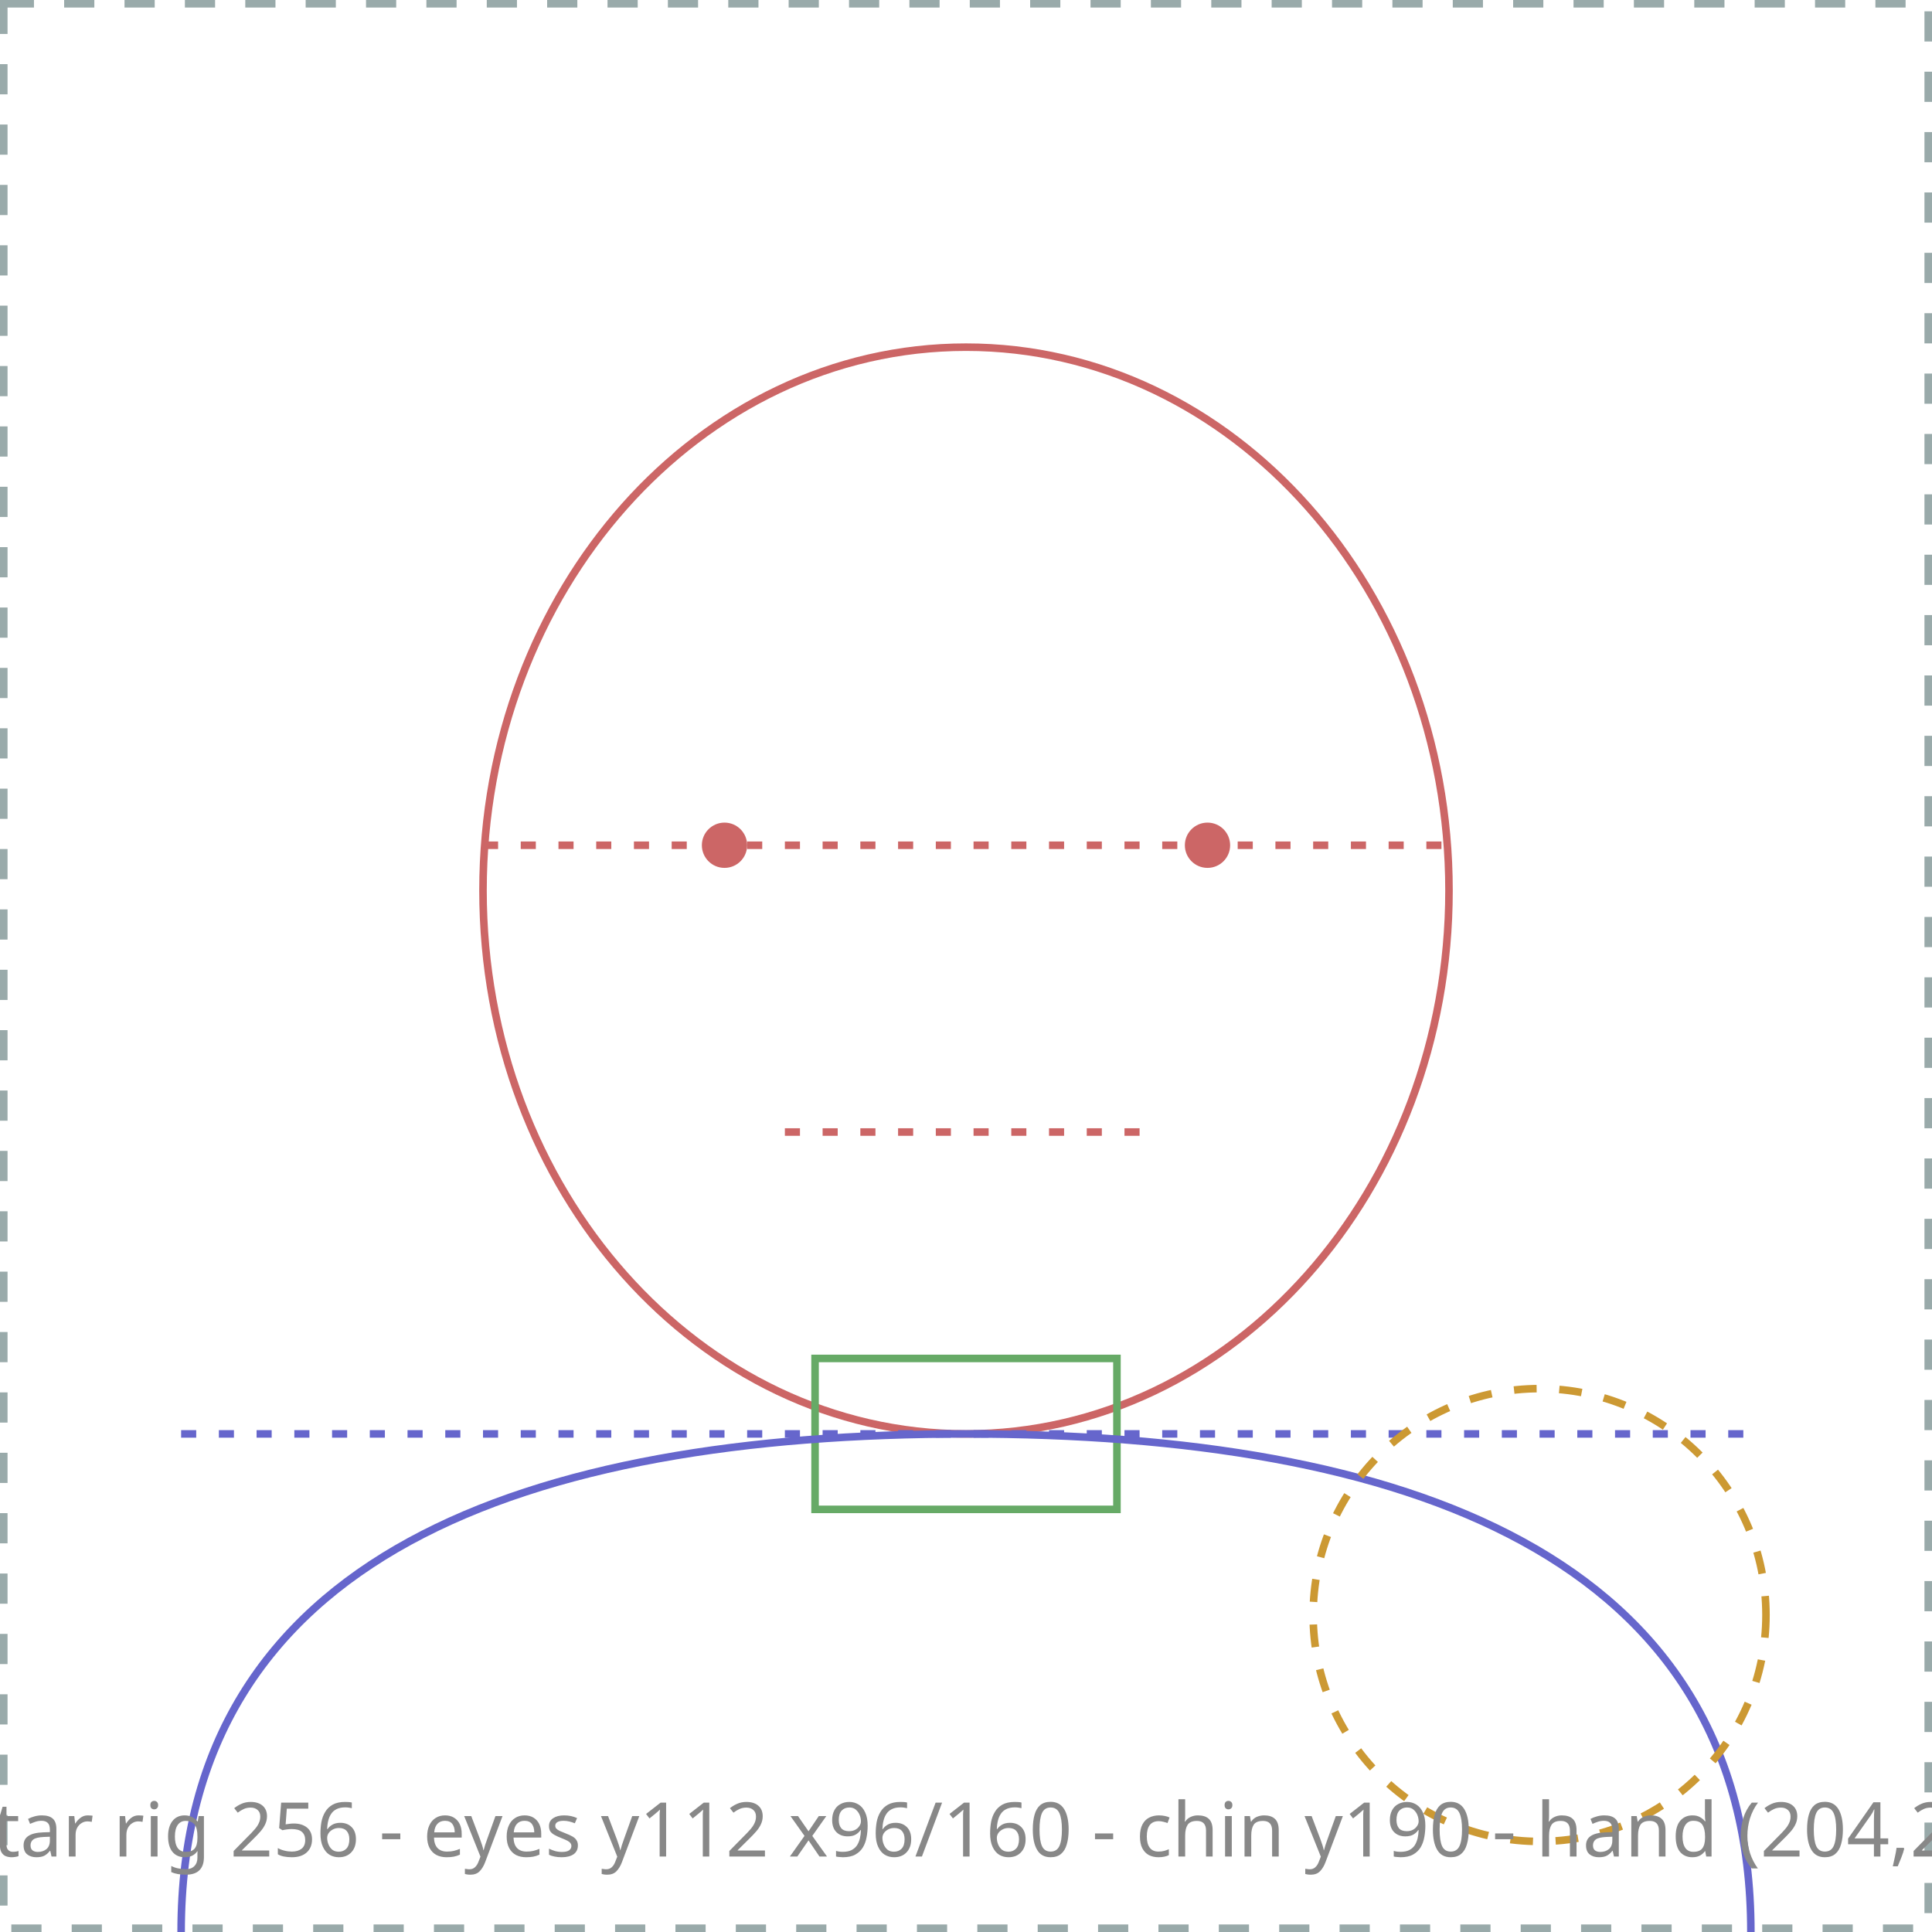
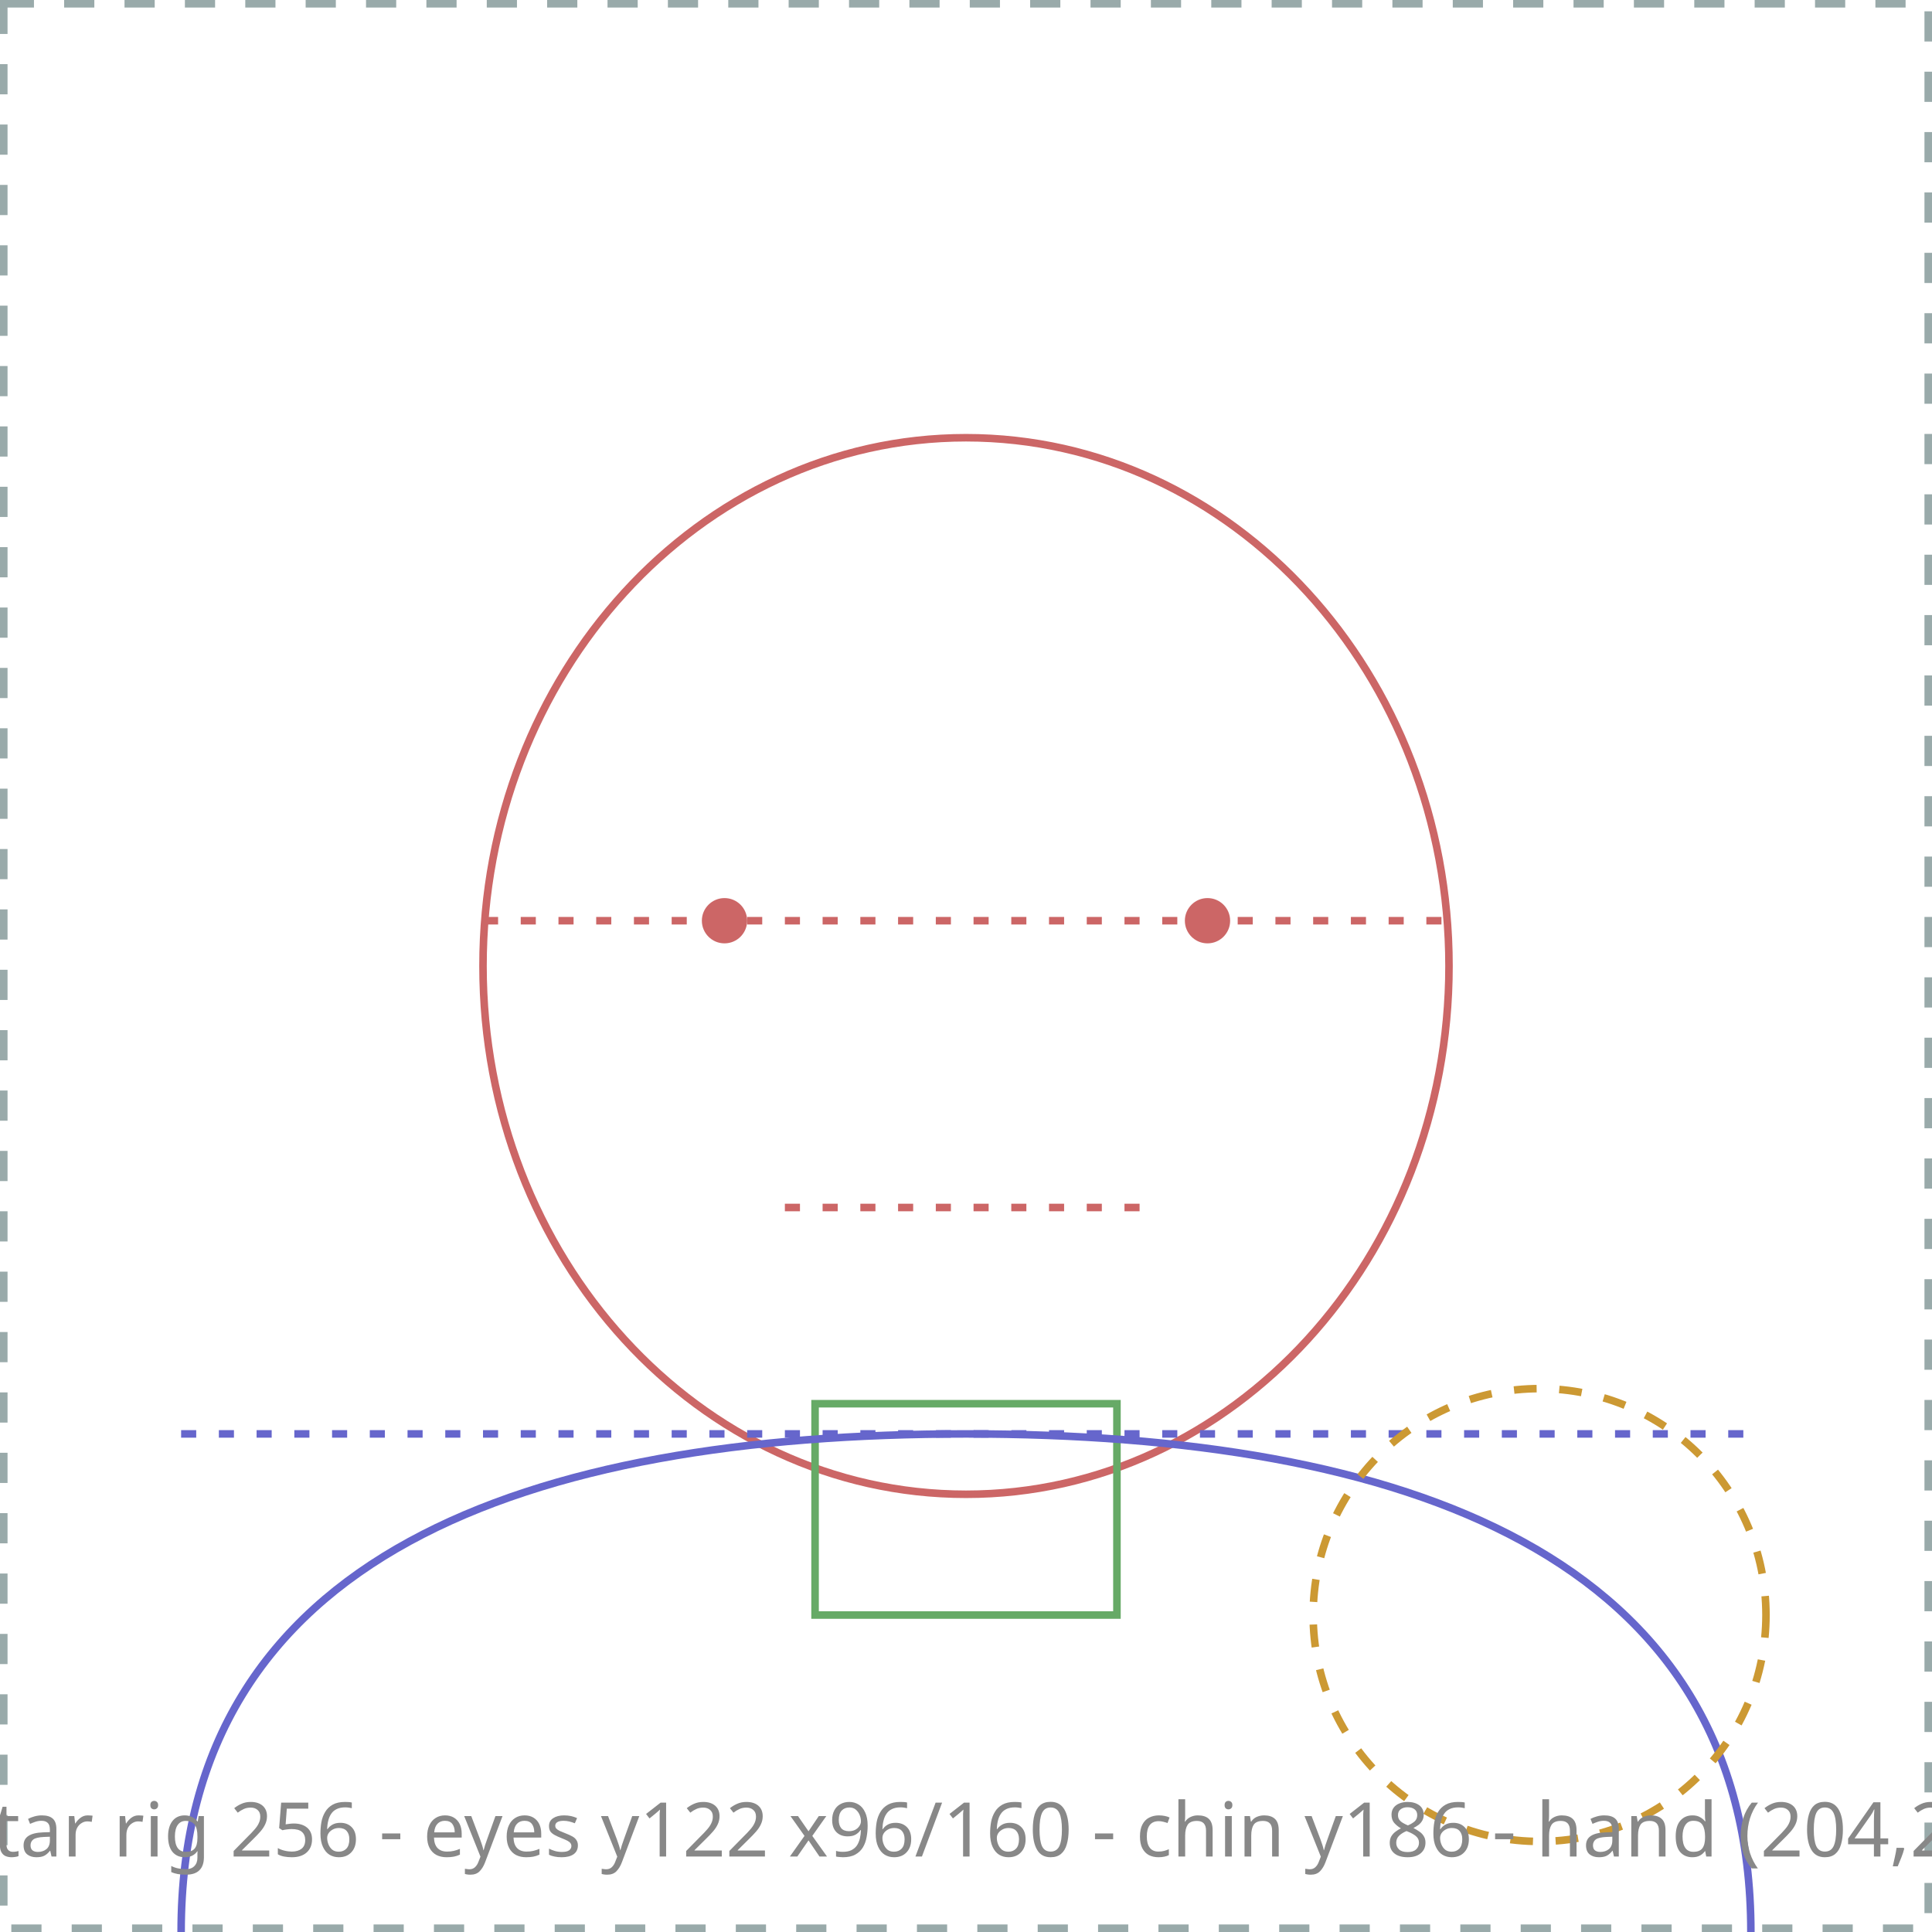
<svg xmlns="http://www.w3.org/2000/svg" width="256" height="256" viewBox="0 0 256 256">
  <rect x="0.5" y="0.5" width="255" height="255" fill="none" stroke="#9aa" stroke-dasharray="4 4" />
-   <ellipse cx="128" cy="118" rx="64" ry="72" fill="none" stroke="#c66" stroke-width="1" />
-   <line x1="64" y1="112" x2="192" y2="112" stroke="#c66" stroke-dasharray="2 3" />
-   <circle cx="96" cy="112" r="3" fill="#c66" />
-   <circle cx="160" cy="112" r="3" fill="#c66" />
-   <line x1="104" y1="150" x2="152" y2="150" stroke="#c66" stroke-dasharray="2 3" />
-   <rect x="108" y="180" width="40" height="20" fill="none" stroke="#6a6" stroke-width="1" />
+   <ellipse cx="128" cy="128" rx="64" ry="70" fill="none" stroke="#c66" stroke-width="1" />
+   <line x1="64" y1="122" x2="192" y2="122" stroke="#c66" stroke-dasharray="2 3" />
+   <circle cx="96" cy="122" r="3" fill="#c66" />
+   <circle cx="160" cy="122" r="3" fill="#c66" />
+   <line x1="104" y1="160" x2="152" y2="160" stroke="#c66" stroke-dasharray="2 3" />
+   <rect x="108" y="186" width="40" height="28" fill="none" stroke="#6a6" stroke-width="1" />
  <path d="M24 256 C 24 206, 70 190, 128 190 C 186 190, 232 206, 232 256" fill="none" stroke="#66c" stroke-width="1" />
  <line x1="24" y1="190" x2="232" y2="190" stroke="#66c" stroke-dasharray="2 3" />
  <circle cx="204" cy="214" r="30" fill="none" stroke="#c93" stroke-dasharray="3 3" />
-   <text x="128" y="246" font-family="sans-serif" font-size="10" text-anchor="middle" fill="#888">avatar rig 256 - eyes y112 x96/160 - chin y190 - hand (204,214)</text>
+   <text x="128" y="246" font-family="sans-serif" font-size="10" text-anchor="middle" fill="#888">avatar rig 256 - eyes y122 x96/160 - chin y186 - hand (204,214)</text>
</svg>
